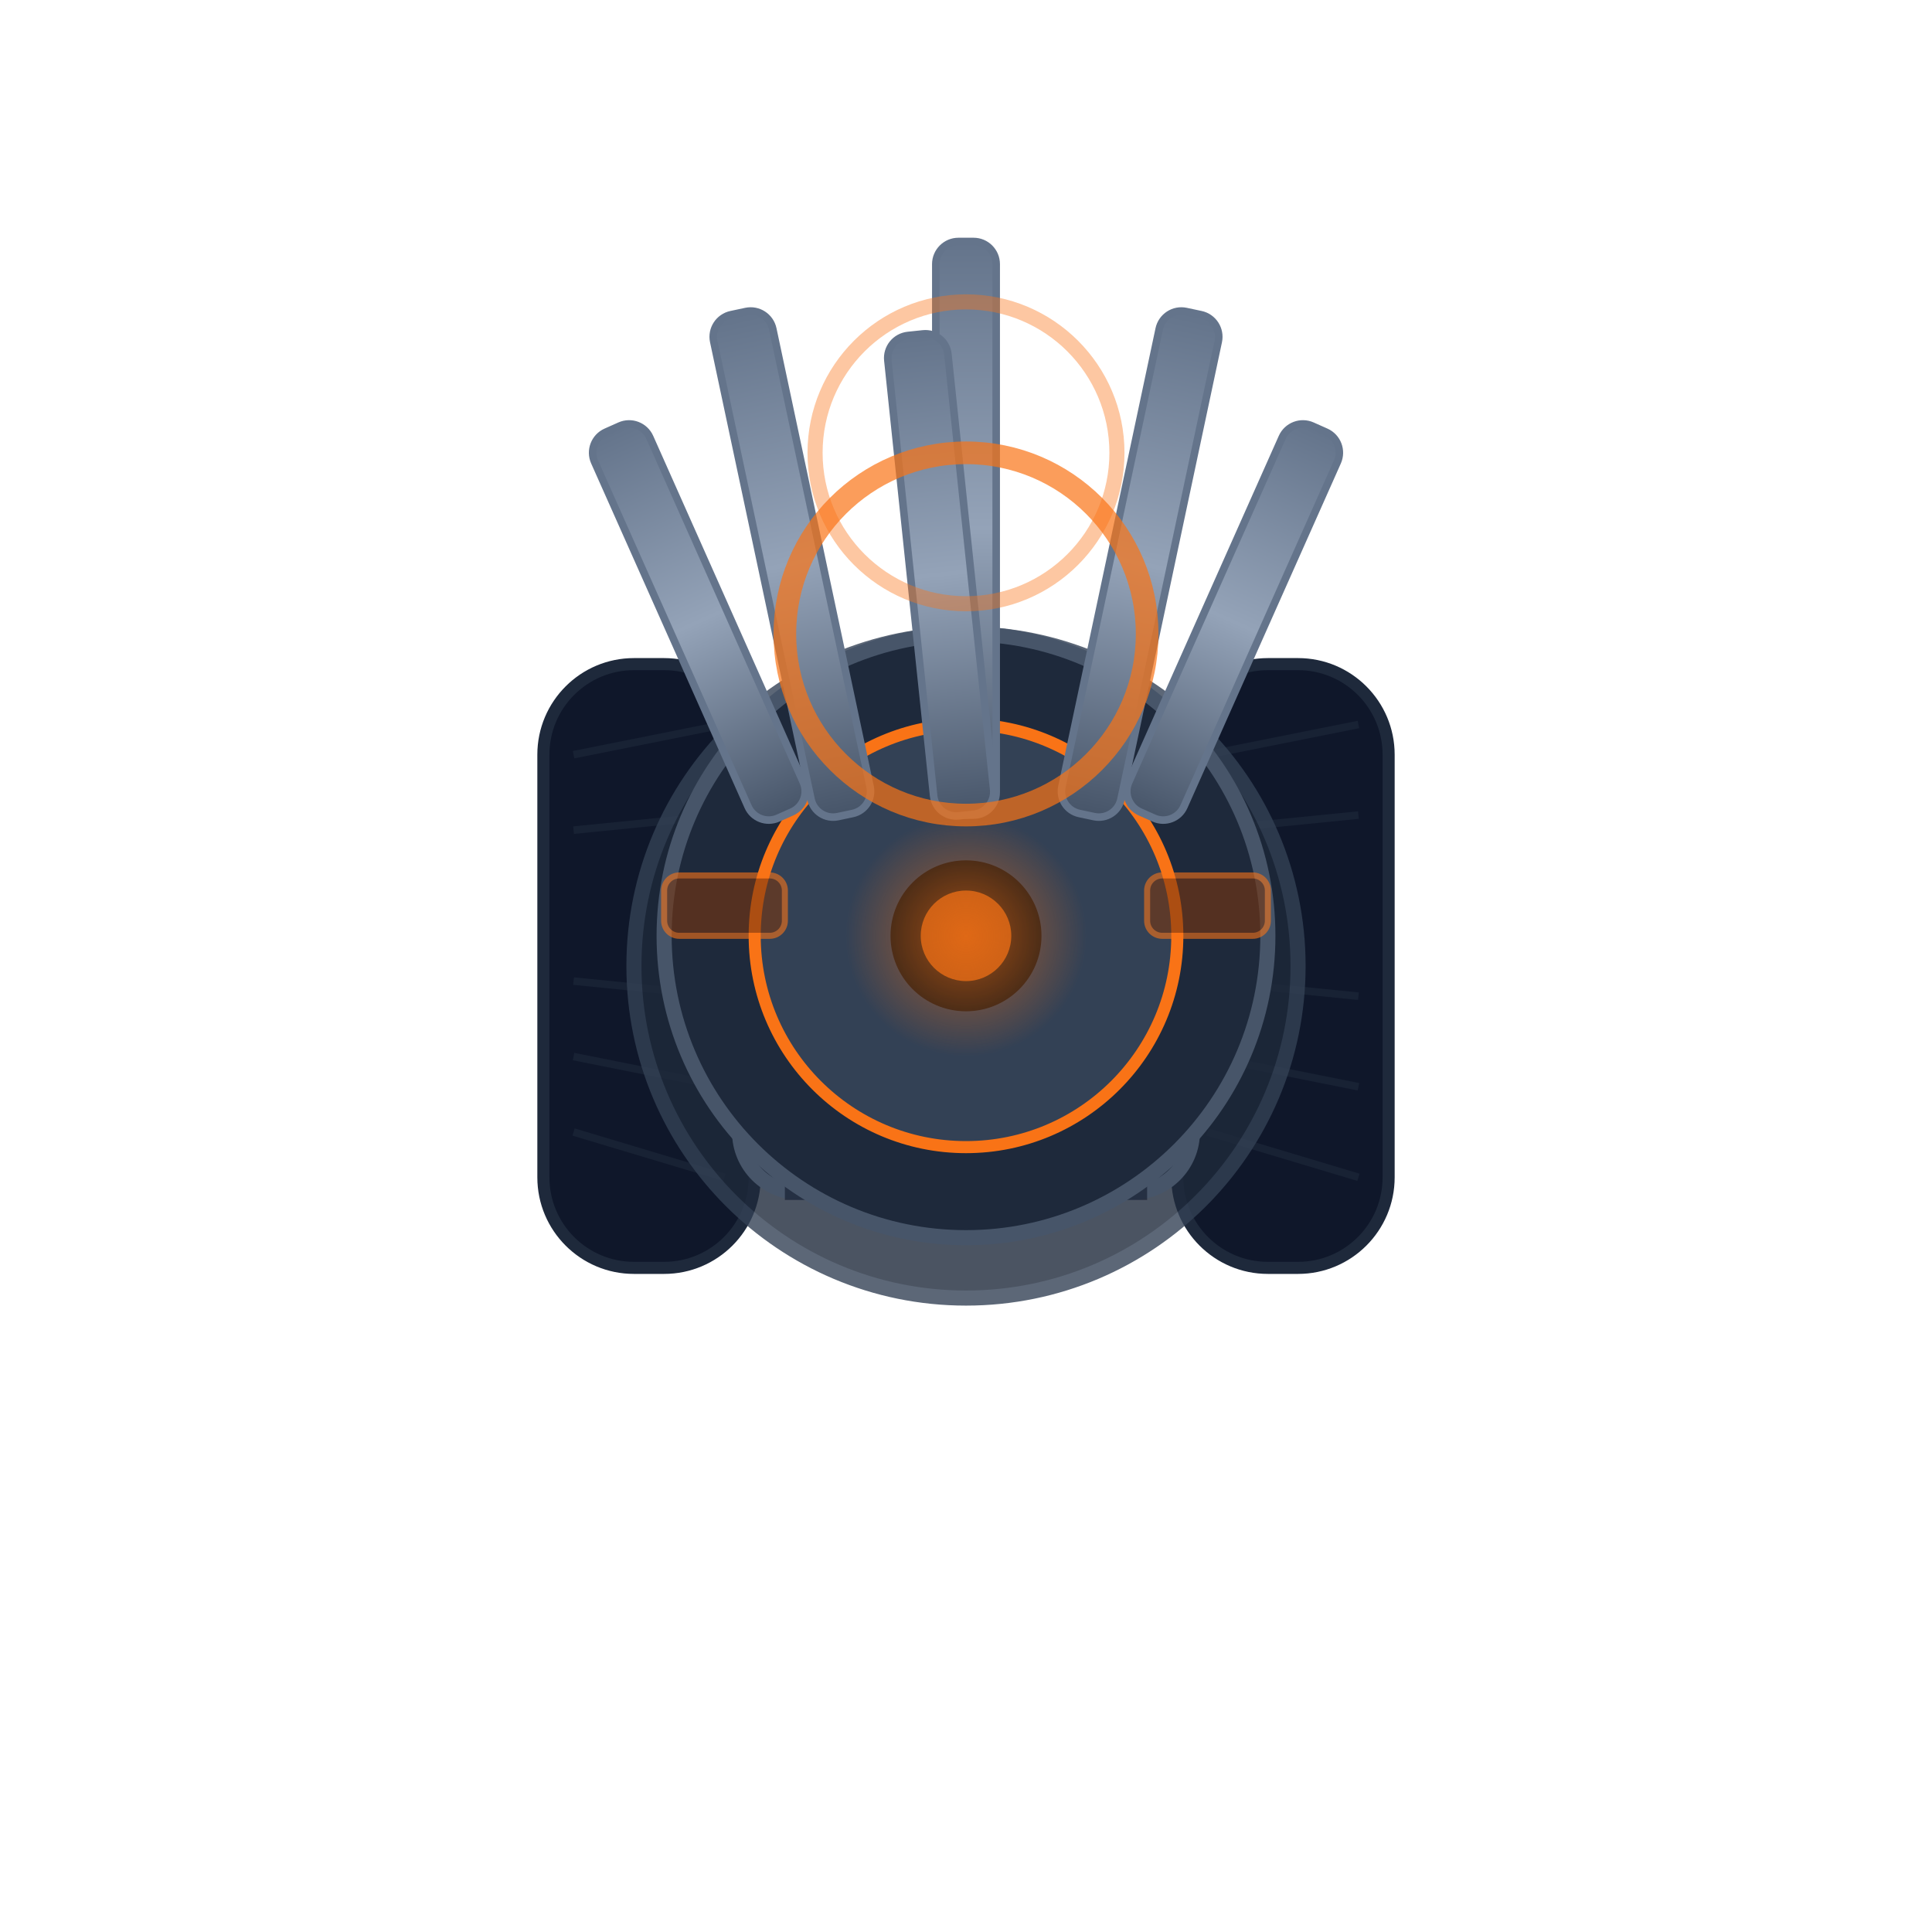
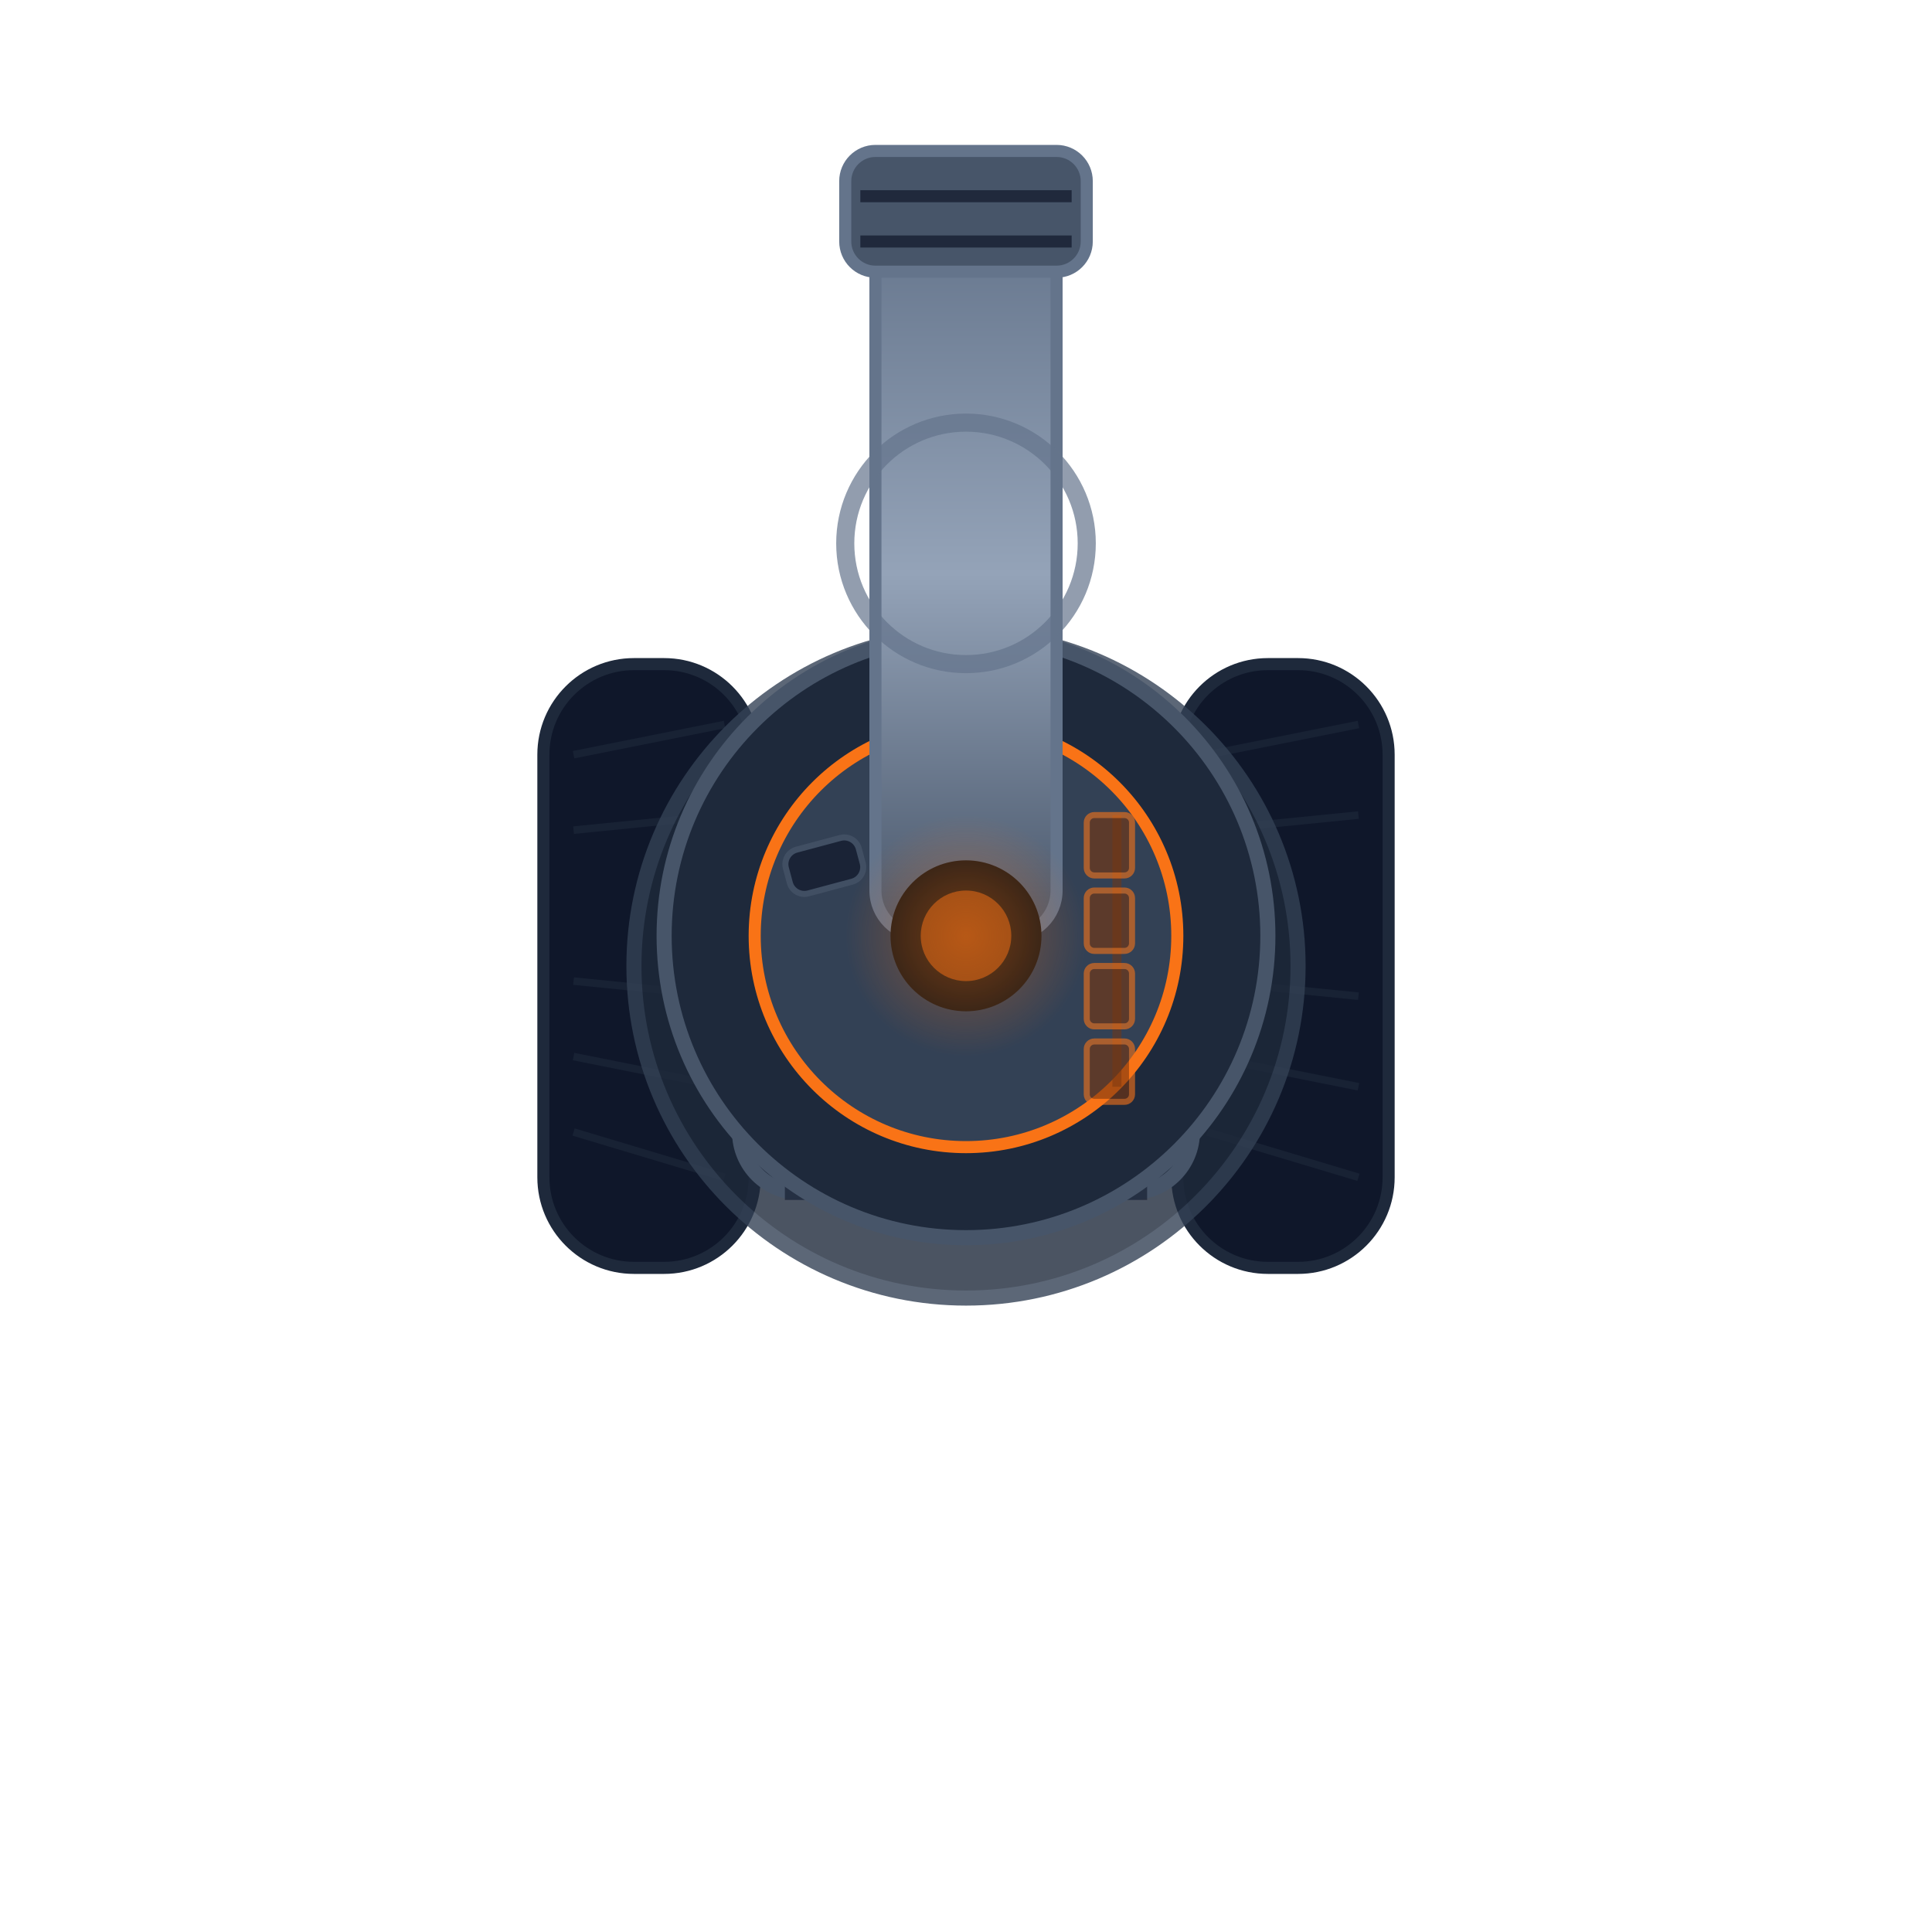
<svg xmlns="http://www.w3.org/2000/svg" viewBox="0 0 128 128">
  <defs>
-     <linearGradient id="gat-hull" x1="0" y1="0" x2="0" y2="1">
+     <linearGradient id="hs-hull" x1="0" y1="0" x2="0" y2="1">
      <stop offset="0%" stop-color="#334155" />
      <stop offset="100%" stop-color="#1e293b" />
    </linearGradient>
-     <linearGradient id="gat-barrel" x1="0" y1="1" x2="0" y2="0">
+     <linearGradient id="hs-barrel" x1="0" y1="1" x2="0" y2="0">
      <stop offset="0%" stop-color="#475569" />
      <stop offset="50%" stop-color="#94a3b8" />
      <stop offset="100%" stop-color="#64748b" />
    </linearGradient>
-     <radialGradient id="gat-glow" cx="50%" cy="50%" r="50%">
-       <stop offset="0%" stop-color="#f97316" stop-opacity="0.6" />
+     <radialGradient id="hs-glow" cx="50%" cy="50%" r="50%">
+       <stop offset="0%" stop-color="#f97316" stop-opacity="0.4" />
      <stop offset="100%" stop-color="#f97316" stop-opacity="0" />
    </radialGradient>
  </defs>
  <rect x="36" y="44" width="14" height="40" rx="6" fill="#0f172a" stroke="#1e293b" stroke-width="0.8" />
  <line x1="38" y1="50" x2="48" y2="48" stroke="#1e293b" stroke-width="0.5" opacity="0.6" />
  <line x1="38" y1="55" x2="48" y2="54" stroke="#1e293b" stroke-width="0.5" opacity="0.6" />
  <line x1="38" y1="65" x2="48" y2="66" stroke="#1e293b" stroke-width="0.5" opacity="0.6" />
  <line x1="38" y1="70" x2="48" y2="72" stroke="#1e293b" stroke-width="0.5" opacity="0.6" />
  <line x1="38" y1="75" x2="48" y2="78" stroke="#1e293b" stroke-width="0.5" opacity="0.6" />
  <rect x="78" y="44" width="14" height="40" rx="6" fill="#0f172a" stroke="#1e293b" stroke-width="0.8" />
  <line x1="80" y1="50" x2="90" y2="48" stroke="#1e293b" stroke-width="0.5" opacity="0.6" />
  <line x1="80" y1="55" x2="90" y2="54" stroke="#1e293b" stroke-width="0.5" opacity="0.6" />
  <line x1="80" y1="65" x2="90" y2="66" stroke="#1e293b" stroke-width="0.5" opacity="0.6" />
  <line x1="80" y1="70" x2="90" y2="72" stroke="#1e293b" stroke-width="0.5" opacity="0.6" />
  <line x1="80" y1="75" x2="90" y2="78" stroke="#1e293b" stroke-width="0.5" opacity="0.6" />
  <circle cx="64" cy="64" r="22" fill="#1e293b" stroke="#334155" stroke-width="1" opacity="0.8" />
  <circle cx="64" cy="64" r="18" fill="none" stroke="#475569" stroke-width="0.5" opacity="0.4" />
-   <rect x="49" y="49" width="30" height="30" rx="4" fill="url(#gat-hull)" stroke="#475569" stroke-width="1" />
+   <rect x="49" y="49" width="30" height="30" rx="4" fill="url(#hs-hull)" stroke="#475569" stroke-width="1" />
  <polygon points="57,49 64,43 71,49" fill="#475569" stroke="#64748b" stroke-width="0.5" />
  <line x1="52" y1="73" x2="76" y2="73" stroke="#0f172a" stroke-width="1" opacity="0.6" />
  <line x1="52" y1="76" x2="76" y2="76" stroke="#0f172a" stroke-width="1" opacity="0.6" />
  <line x1="52" y1="79" x2="76" y2="79" stroke="#0f172a" stroke-width="1" opacity="0.6" />
  <circle cx="64" cy="62" r="20" fill="#1e293b" stroke="#475569" stroke-width="1" />
  <circle cx="64" cy="62" r="14" fill="#334155" stroke="#f97316" stroke-width="0.8" />
-   <rect x="62" y="16" width="4" height="38" rx="1.5" fill="url(#gat-barrel)" stroke="#64748b" stroke-width="0.5" />
-   <rect x="70" y="20" width="4" height="34" rx="1.5" fill="url(#gat-barrel)" stroke="#64748b" stroke-width="0.5" transform="rotate(12, 72, 54)" />
-   <rect x="74" y="26" width="4" height="28" rx="1.5" fill="url(#gat-barrel)" stroke="#64748b" stroke-width="0.5" transform="rotate(24, 76, 54)" />
-   <rect x="62" y="22" width="4" height="32" rx="1.5" fill="url(#gat-barrel)" stroke="#64748b" stroke-width="0.5" transform="rotate(-6, 64, 54)" />
-   <rect x="54" y="20" width="4" height="34" rx="1.5" fill="url(#gat-barrel)" stroke="#64748b" stroke-width="0.5" transform="rotate(-12, 56, 54)" />
-   <rect x="50" y="26" width="4" height="28" rx="1.5" fill="url(#gat-barrel)" stroke="#64748b" stroke-width="0.5" transform="rotate(-24, 52, 54)" />
-   <circle cx="64" cy="42" r="12" fill="none" stroke="#f97316" stroke-width="1.5" opacity="0.7" />
-   <circle cx="64" cy="30" r="10" fill="none" stroke="#f97316" stroke-width="1" opacity="0.4" />
+   <rect x="58" y="14" width="12" height="48" rx="3" fill="url(#hs-barrel)" stroke="#64748b" stroke-width="0.8" />
+   <circle cx="64" cy="36" r="8" fill="none" stroke="#64748b" stroke-width="1.2" opacity="0.7" />
+   <rect x="56" y="10" width="16" height="8" rx="2" fill="#475569" stroke="#64748b" stroke-width="0.8" />
+   <line x1="57" y1="13" x2="71" y2="13" stroke="#0f172a" stroke-width="0.8" opacity="0.7" />
+   <line x1="57" y1="16" x2="71" y2="16" stroke="#0f172a" stroke-width="0.8" opacity="0.7" />
+   <line x1="74" y1="54" x2="74" y2="72" stroke="#78350f" stroke-width="0.6" opacity="0.5" />
+   <rect x="72" y="54" width="3" height="4" rx="0.5" fill="#78350f" stroke="#f97316" stroke-width="0.4" opacity="0.6" />
+   <rect x="72" y="59" width="3" height="4" rx="0.5" fill="#78350f" stroke="#f97316" stroke-width="0.4" opacity="0.6" />
+   <rect x="72" y="64" width="3" height="4" rx="0.5" fill="#78350f" stroke="#f97316" stroke-width="0.4" opacity="0.6" />
+   <rect x="72" y="69" width="3" height="4" rx="0.5" fill="#78350f" stroke="#f97316" stroke-width="0.4" opacity="0.6" />
+   <rect x="52" y="56" width="5" height="3" rx="1" fill="#0f172a" stroke="#475569" stroke-width="0.4" opacity="0.7" transform="rotate(-15, 54, 57)" />
  <circle cx="64" cy="62" r="5" fill="#1c1917" />
-   <circle cx="64" cy="62" r="3" fill="#f97316" opacity="0.7" />
-   <circle cx="64" cy="62" r="8" fill="url(#gat-glow)" />
-   <rect x="76" y="58" width="8" height="4" rx="1" fill="#78350f" stroke="#f97316" stroke-width="0.4" opacity="0.6" />
-   <rect x="44" y="58" width="8" height="4" rx="1" fill="#78350f" stroke="#f97316" stroke-width="0.4" opacity="0.6" />
+   <circle cx="64" cy="62" r="3" fill="#f97316" opacity="0.5" />
+   <circle cx="64" cy="62" r="8" fill="url(#hs-glow)" />
</svg>
